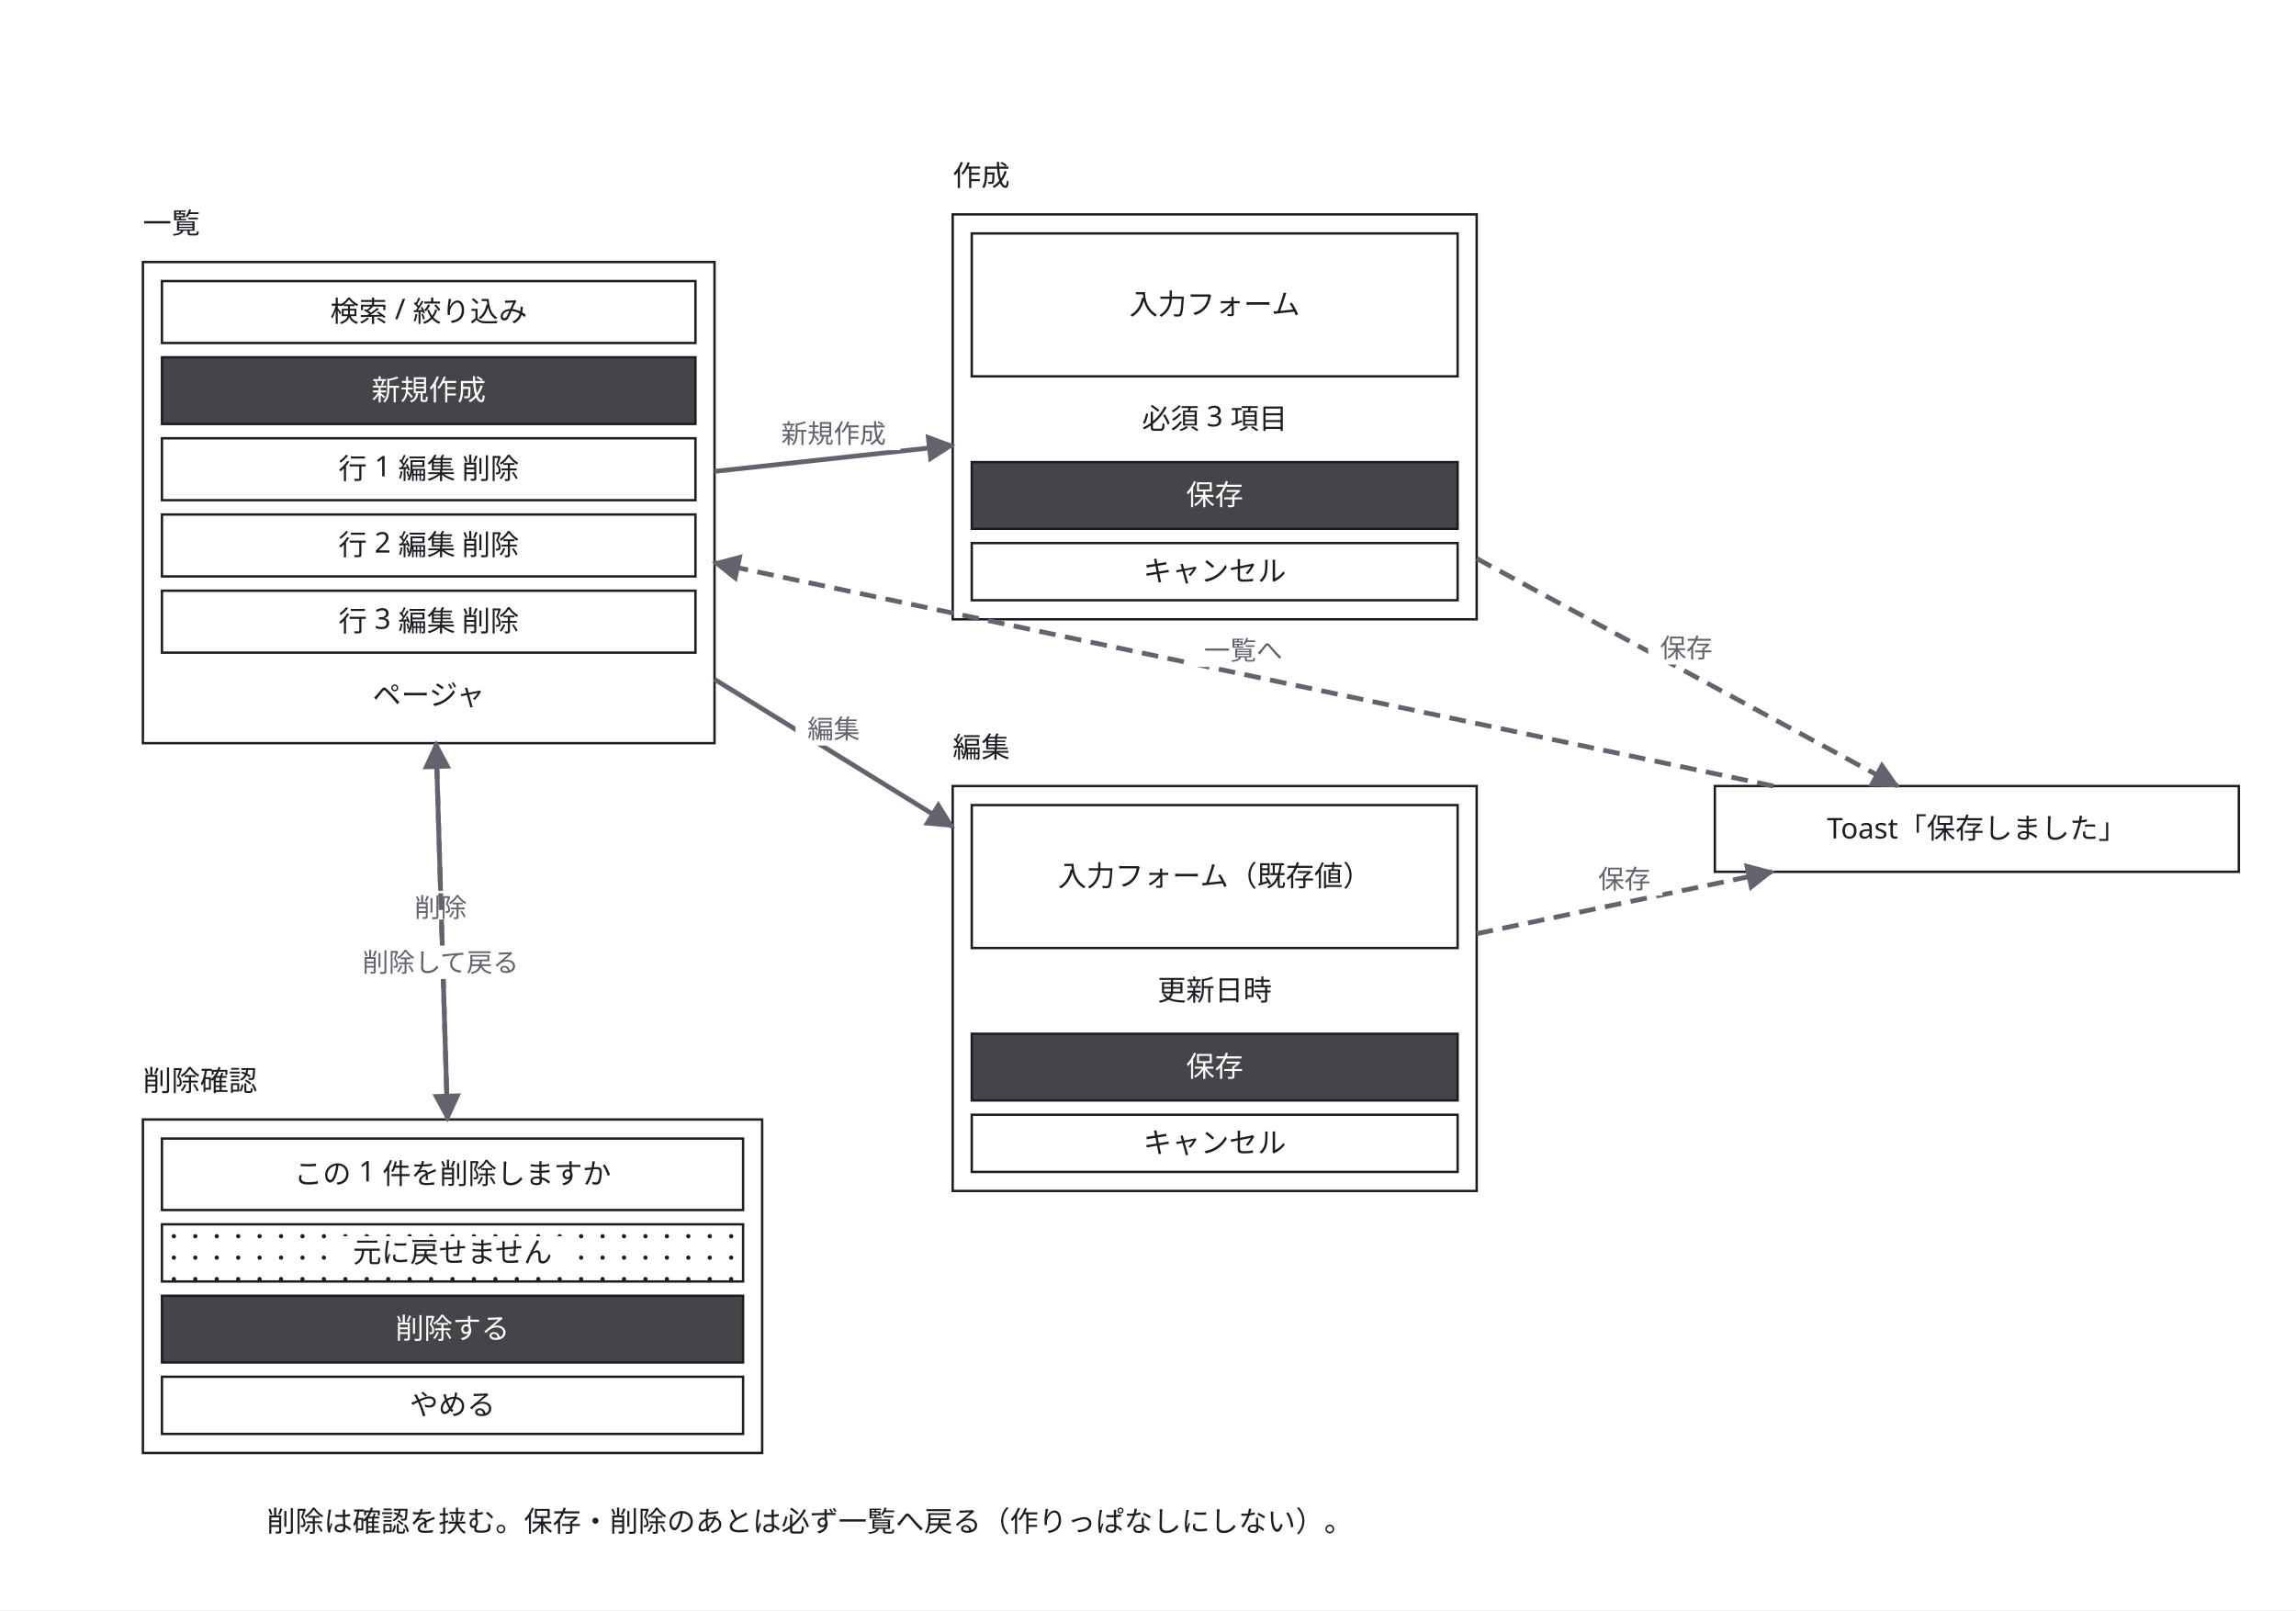
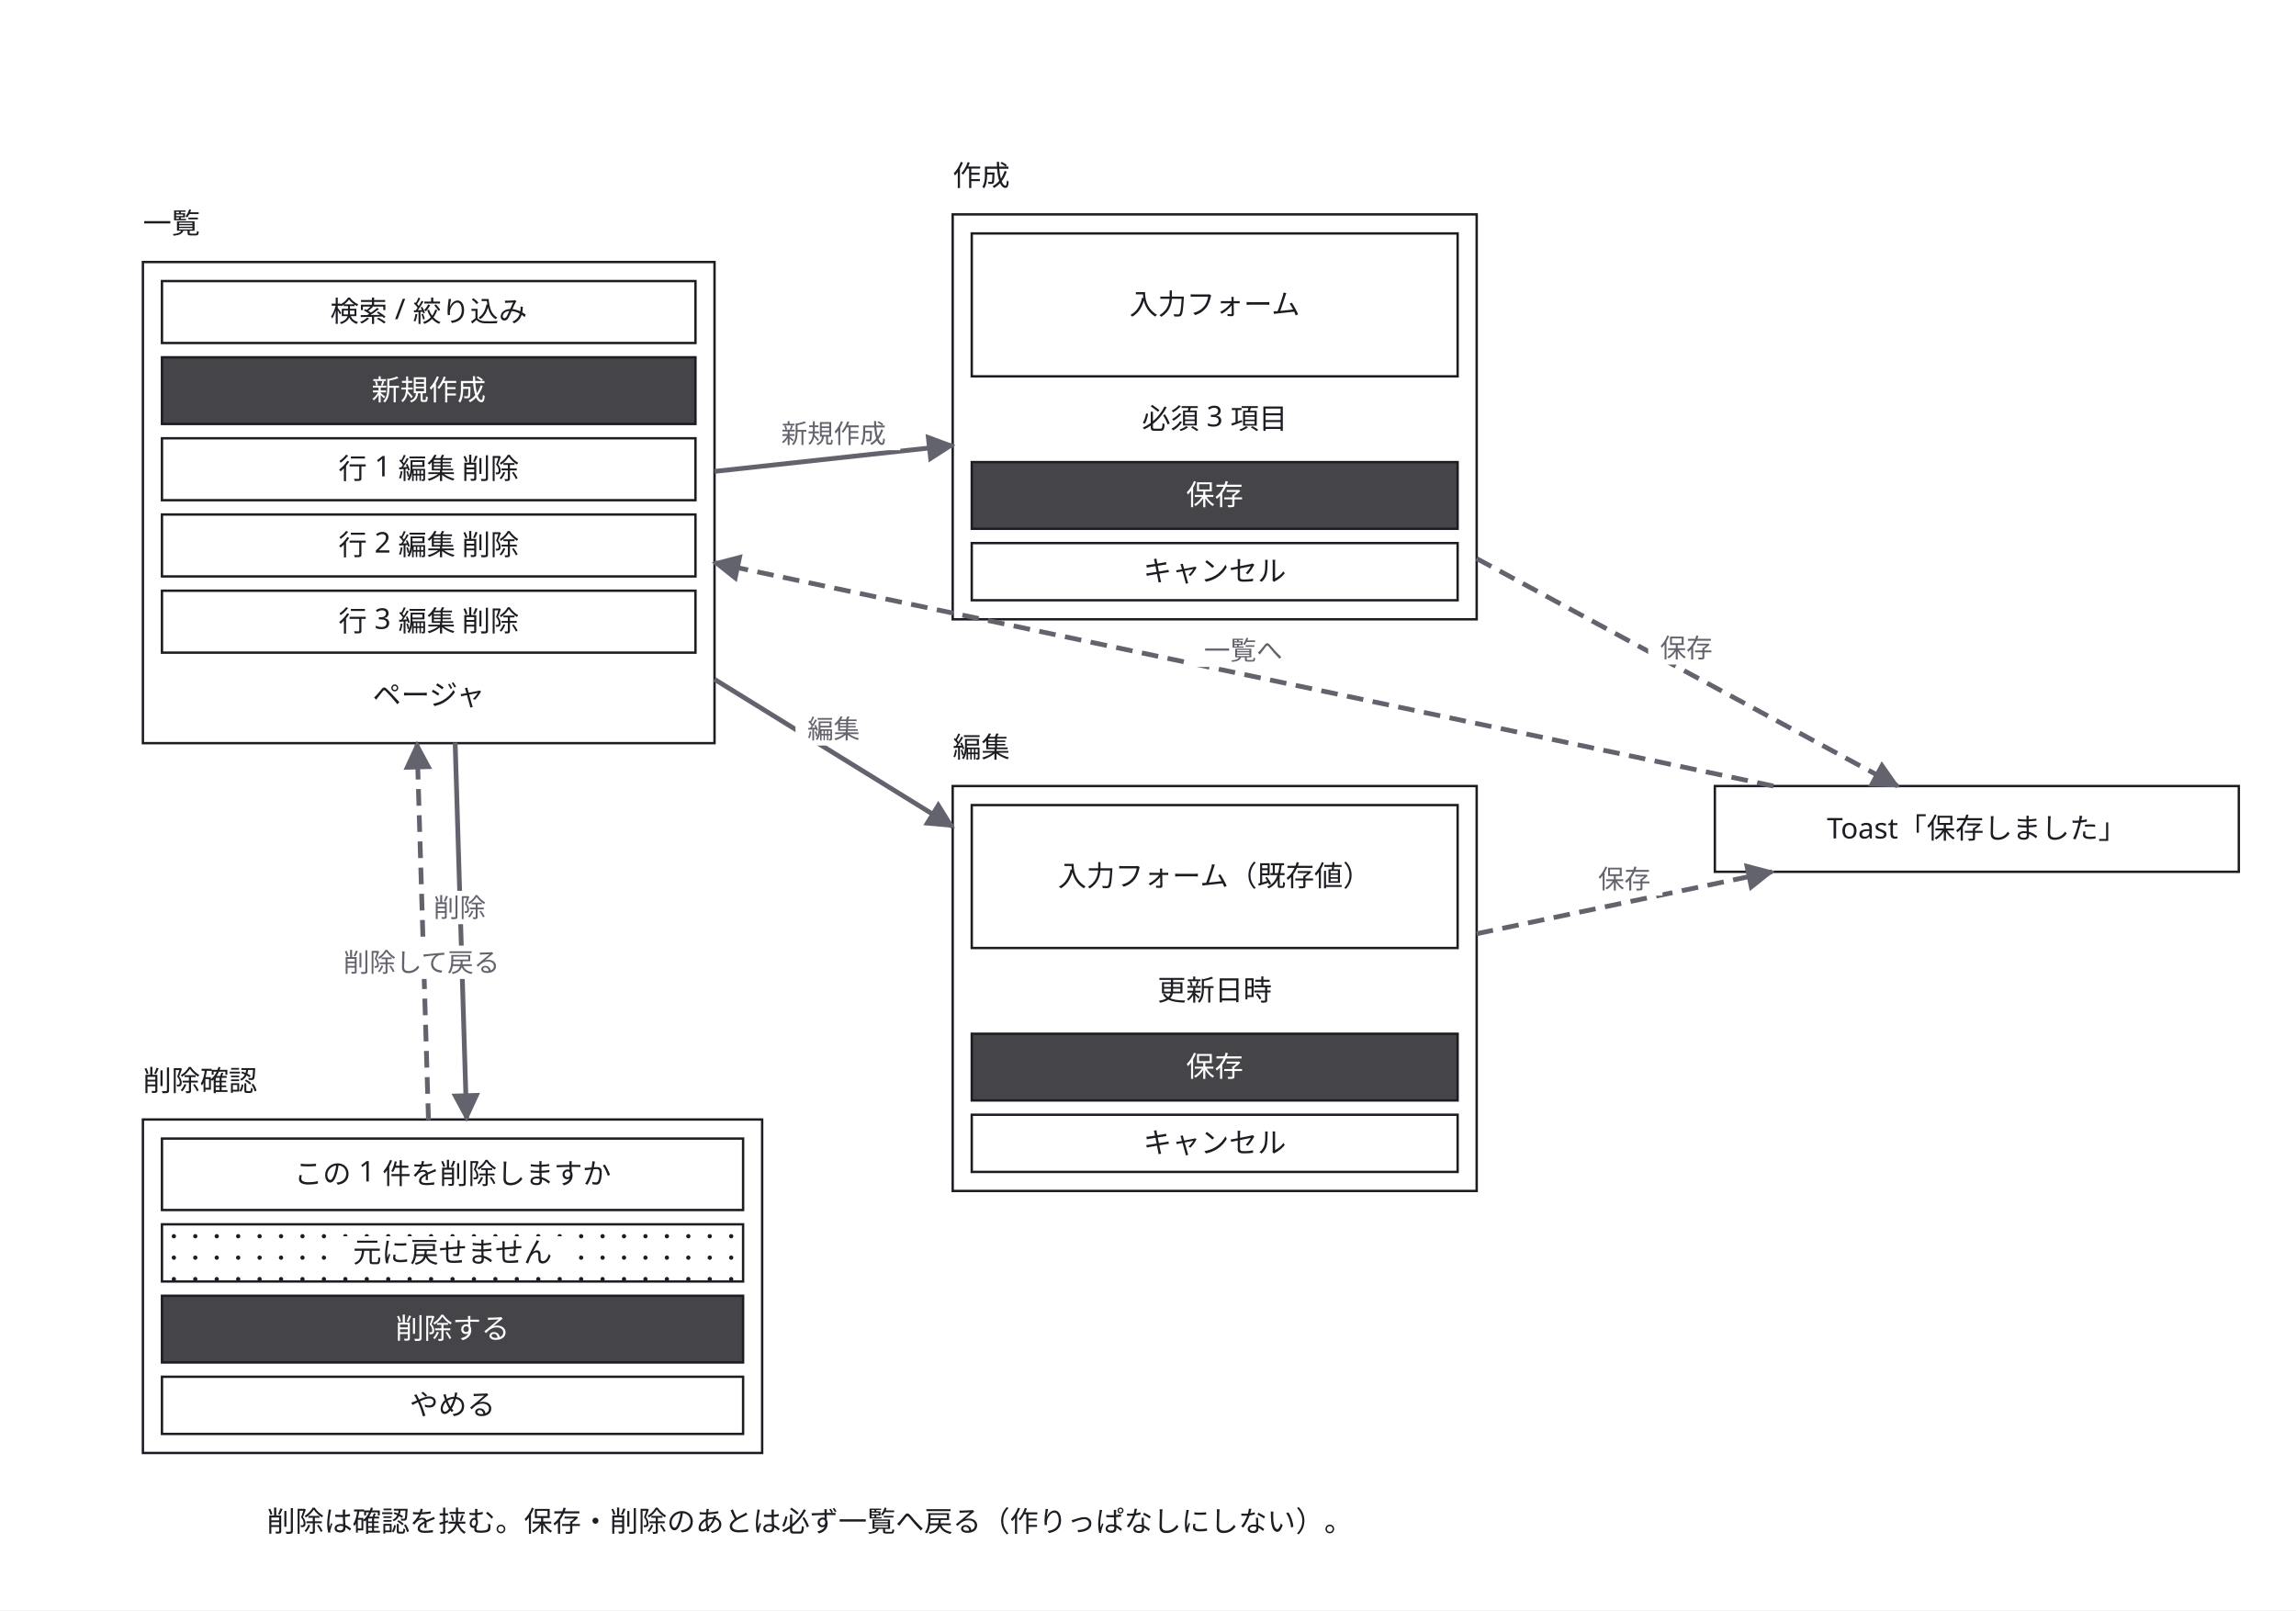
<svg xmlns="http://www.w3.org/2000/svg" width="964" height="676" viewBox="0 0 964 676">
  <defs>
    <marker id="arrow" viewBox="0 0 10 10" refX="9" refY="5" markerWidth="6" markerHeight="6" orient="auto">
      <path d="M 0 0 L 10 5 L 0 10 z" fill="#63636e" />
    </marker>
  </defs>
  <rect data-paper="1" x="0" y="0" width="964" height="676" fill="#ffffff" />
  <g data-node="l" data-pinned="false" data-shape="rect">
    <rect x="60" y="110" width="240" height="202" fill="#ffffff" stroke="#1c1c22" stroke-width="1" />
  </g>
  <g data-node="c" data-pinned="false" data-shape="rect">
    <rect x="400" y="90" width="220" height="170" fill="#ffffff" stroke="#1c1c22" stroke-width="1" />
  </g>
  <g data-node="e" data-pinned="false" data-shape="rect">
    <rect x="400" y="330" width="220" height="170" fill="#ffffff" stroke="#1c1c22" stroke-width="1" />
  </g>
  <g data-node="d" data-pinned="false" data-shape="rect">
    <rect x="60" y="470" width="260" height="140" fill="#ffffff" stroke="#1c1c22" stroke-width="1" />
  </g>
  <g data-node="note" data-pinned="false" data-shape="rect" />
  <g data-node="c_r0" data-pinned="false" data-shape="rect">
    <rect x="408" y="98" width="204" height="60" fill="#ffffff" stroke="#1c1c22" stroke-width="1" />
  </g>
  <g data-node="e_r0" data-pinned="false" data-shape="rect">
    <rect x="408" y="338" width="204" height="60" fill="#ffffff" stroke="#1c1c22" stroke-width="1" />
  </g>
  <g data-node="toast" data-pinned="false" data-shape="rect">
    <rect x="720" y="330" width="220" height="36" fill="#ffffff" stroke="#1c1c22" stroke-width="1" />
  </g>
  <g data-node="d_r0" data-pinned="false" data-shape="rect">
    <rect x="68" y="478" width="244" height="30" fill="#ffffff" stroke="#1c1c22" stroke-width="1" />
  </g>
  <g data-node="d_r2" data-pinned="false" data-shape="rect">
    <rect x="68" y="544" width="244" height="28" fill="#ffffff" stroke="#1c1c22" stroke-width="1" />
    <rect x="68" y="544" width="244" height="28" fill="#1c1c22" fill-opacity="0.82" />
  </g>
  <g data-node="l_r1" data-pinned="false" data-shape="rect">
    <rect x="68" y="150" width="224" height="28" fill="#ffffff" stroke="#1c1c22" stroke-width="1" />
    <rect x="68" y="150" width="224" height="28" fill="#1c1c22" fill-opacity="0.82" />
  </g>
  <g data-node="d_t" data-pinned="false" data-shape="rect" />
  <g data-node="d_r1" data-pinned="false" data-shape="rect">
    <rect x="68" y="514" width="244" height="24" fill="#ffffff" stroke="#1c1c22" stroke-width="1" />
    <circle cx="73" cy="519" r="0.9" fill="#1c1c22" />
    <circle cx="82" cy="519" r="0.9" fill="#1c1c22" />
    <circle cx="91" cy="519" r="0.9" fill="#1c1c22" />
    <circle cx="100" cy="519" r="0.9" fill="#1c1c22" />
    <circle cx="109" cy="519" r="0.9" fill="#1c1c22" />
    <circle cx="118" cy="519" r="0.9" fill="#1c1c22" />
    <circle cx="127" cy="519" r="0.9" fill="#1c1c22" />
    <circle cx="136" cy="519" r="0.9" fill="#1c1c22" />
    <circle cx="145" cy="519" r="0.9" fill="#1c1c22" />
    <circle cx="154" cy="519" r="0.9" fill="#1c1c22" />
    <circle cx="163" cy="519" r="0.9" fill="#1c1c22" />
    <circle cx="172" cy="519" r="0.9" fill="#1c1c22" />
    <circle cx="181" cy="519" r="0.9" fill="#1c1c22" />
    <circle cx="190" cy="519" r="0.9" fill="#1c1c22" />
    <circle cx="199" cy="519" r="0.9" fill="#1c1c22" />
    <circle cx="208" cy="519" r="0.9" fill="#1c1c22" />
    <circle cx="217" cy="519" r="0.9" fill="#1c1c22" />
    <circle cx="226" cy="519" r="0.9" fill="#1c1c22" />
    <circle cx="235" cy="519" r="0.9" fill="#1c1c22" />
    <circle cx="244" cy="519" r="0.9" fill="#1c1c22" />
    <circle cx="253" cy="519" r="0.9" fill="#1c1c22" />
    <circle cx="262" cy="519" r="0.9" fill="#1c1c22" />
    <circle cx="271" cy="519" r="0.9" fill="#1c1c22" />
    <circle cx="280" cy="519" r="0.9" fill="#1c1c22" />
    <circle cx="289" cy="519" r="0.9" fill="#1c1c22" />
    <circle cx="298" cy="519" r="0.9" fill="#1c1c22" />
    <circle cx="307" cy="519" r="0.9" fill="#1c1c22" />
    <circle cx="73" cy="528" r="0.9" fill="#1c1c22" />
    <circle cx="82" cy="528" r="0.9" fill="#1c1c22" />
    <circle cx="91" cy="528" r="0.9" fill="#1c1c22" />
    <circle cx="100" cy="528" r="0.9" fill="#1c1c22" />
    <circle cx="109" cy="528" r="0.9" fill="#1c1c22" />
    <circle cx="118" cy="528" r="0.9" fill="#1c1c22" />
    <circle cx="127" cy="528" r="0.9" fill="#1c1c22" />
    <circle cx="136" cy="528" r="0.9" fill="#1c1c22" />
    <circle cx="145" cy="528" r="0.9" fill="#1c1c22" />
    <circle cx="154" cy="528" r="0.9" fill="#1c1c22" />
    <circle cx="163" cy="528" r="0.9" fill="#1c1c22" />
    <circle cx="172" cy="528" r="0.9" fill="#1c1c22" />
    <circle cx="181" cy="528" r="0.9" fill="#1c1c22" />
    <circle cx="190" cy="528" r="0.9" fill="#1c1c22" />
    <circle cx="199" cy="528" r="0.9" fill="#1c1c22" />
    <circle cx="208" cy="528" r="0.9" fill="#1c1c22" />
    <circle cx="217" cy="528" r="0.9" fill="#1c1c22" />
    <circle cx="226" cy="528" r="0.9" fill="#1c1c22" />
    <circle cx="235" cy="528" r="0.9" fill="#1c1c22" />
    <circle cx="244" cy="528" r="0.9" fill="#1c1c22" />
    <circle cx="253" cy="528" r="0.9" fill="#1c1c22" />
    <circle cx="262" cy="528" r="0.9" fill="#1c1c22" />
    <circle cx="271" cy="528" r="0.9" fill="#1c1c22" />
    <circle cx="280" cy="528" r="0.9" fill="#1c1c22" />
    <circle cx="289" cy="528" r="0.9" fill="#1c1c22" />
    <circle cx="298" cy="528" r="0.9" fill="#1c1c22" />
    <circle cx="307" cy="528" r="0.9" fill="#1c1c22" />
    <circle cx="73" cy="537" r="0.9" fill="#1c1c22" />
    <circle cx="82" cy="537" r="0.9" fill="#1c1c22" />
    <circle cx="91" cy="537" r="0.9" fill="#1c1c22" />
    <circle cx="100" cy="537" r="0.9" fill="#1c1c22" />
    <circle cx="109" cy="537" r="0.9" fill="#1c1c22" />
    <circle cx="118" cy="537" r="0.9" fill="#1c1c22" />
    <circle cx="127" cy="537" r="0.9" fill="#1c1c22" />
    <circle cx="136" cy="537" r="0.9" fill="#1c1c22" />
    <circle cx="145" cy="537" r="0.9" fill="#1c1c22" />
    <circle cx="154" cy="537" r="0.9" fill="#1c1c22" />
    <circle cx="163" cy="537" r="0.9" fill="#1c1c22" />
    <circle cx="172" cy="537" r="0.9" fill="#1c1c22" />
    <circle cx="181" cy="537" r="0.9" fill="#1c1c22" />
    <circle cx="190" cy="537" r="0.9" fill="#1c1c22" />
    <circle cx="199" cy="537" r="0.9" fill="#1c1c22" />
    <circle cx="208" cy="537" r="0.9" fill="#1c1c22" />
    <circle cx="217" cy="537" r="0.9" fill="#1c1c22" />
    <circle cx="226" cy="537" r="0.9" fill="#1c1c22" />
    <circle cx="235" cy="537" r="0.9" fill="#1c1c22" />
    <circle cx="244" cy="537" r="0.9" fill="#1c1c22" />
    <circle cx="253" cy="537" r="0.9" fill="#1c1c22" />
    <circle cx="262" cy="537" r="0.9" fill="#1c1c22" />
    <circle cx="271" cy="537" r="0.9" fill="#1c1c22" />
    <circle cx="280" cy="537" r="0.9" fill="#1c1c22" />
    <circle cx="289" cy="537" r="0.9" fill="#1c1c22" />
    <circle cx="298" cy="537" r="0.9" fill="#1c1c22" />
    <circle cx="307" cy="537" r="0.9" fill="#1c1c22" />
  </g>
  <g data-node="d_r3" data-pinned="false" data-shape="rect">
    <rect x="68" y="578" width="244" height="24" fill="#ffffff" stroke="#1c1c22" stroke-width="1" />
  </g>
  <g data-node="l_r0" data-pinned="false" data-shape="rect">
    <rect x="68" y="118" width="224" height="26" fill="#ffffff" stroke="#1c1c22" stroke-width="1" />
  </g>
  <g data-node="l_r2" data-pinned="false" data-shape="rect">
    <rect x="68" y="184" width="224" height="26" fill="#ffffff" stroke="#1c1c22" stroke-width="1" />
  </g>
  <g data-node="l_r3" data-pinned="false" data-shape="rect">
    <rect x="68" y="216" width="224" height="26" fill="#ffffff" stroke="#1c1c22" stroke-width="1" />
  </g>
  <g data-node="l_r4" data-pinned="false" data-shape="rect">
    <rect x="68" y="248" width="224" height="26" fill="#ffffff" stroke="#1c1c22" stroke-width="1" />
  </g>
  <g data-node="l_t" data-pinned="false" data-shape="rect" />
  <g data-node="c_r2" data-pinned="false" data-shape="rect">
    <rect x="408" y="194" width="204" height="28" fill="#ffffff" stroke="#1c1c22" stroke-width="1" />
    <rect x="408" y="194" width="204" height="28" fill="#1c1c22" fill-opacity="0.82" />
  </g>
  <g data-node="e_r2" data-pinned="false" data-shape="rect">
    <rect x="408" y="434" width="204" height="28" fill="#ffffff" stroke="#1c1c22" stroke-width="1" />
    <rect x="408" y="434" width="204" height="28" fill="#1c1c22" fill-opacity="0.82" />
  </g>
  <g data-node="l_r5" data-pinned="false" data-shape="rect" />
  <g data-node="c_t" data-pinned="false" data-shape="rect" />
  <g data-node="e_t" data-pinned="false" data-shape="rect" />
  <g data-node="c_r1" data-pinned="false" data-shape="rect" />
  <g data-node="c_r3" data-pinned="false" data-shape="rect">
    <rect x="408" y="228" width="204" height="24" fill="#ffffff" stroke="#1c1c22" stroke-width="1" />
  </g>
  <g data-node="e_r1" data-pinned="false" data-shape="rect" />
  <g data-node="e_r3" data-pinned="false" data-shape="rect">
    <rect x="408" y="468" width="204" height="24" fill="#ffffff" stroke="#1c1c22" stroke-width="1" />
  </g>
  <g data-edge="l&gt;c" data-pinned="false">
    <path d="M 300 197.9 L 400 187" fill="none" stroke="#63636e" stroke-width="2" marker-end="url(#arrow)" />
    <rect data-edge-label="1" x="322" y="175" width="56" height="14" fill="#ffffff" />
    <text x="350" y="186" text-anchor="middle" font-family="sans-serif" font-size="11" fill="#63636e">新規作成</text>
  </g>
  <g data-edge="l&gt;e" data-pinned="false">
    <path d="M 300 285.2 L 400 347" fill="none" stroke="#63636e" stroke-width="2" marker-end="url(#arrow)" />
    <rect data-edge-label="1" x="334" y="299" width="32" height="14" fill="#ffffff" />
    <text x="350" y="310" text-anchor="middle" font-family="sans-serif" font-size="11" fill="#63636e">編集</text>
  </g>
  <g data-edge="l&gt;d" data-pinned="false">
-     <path d="M 183.1 312 L 187.9 470" fill="none" stroke="#63636e" stroke-width="2" marker-end="url(#arrow)" />
-     <rect data-edge-label="1" x="169" y="374" width="32" height="14" fill="#ffffff" />
-     <text x="185" y="385" text-anchor="middle" font-family="sans-serif" font-size="11" fill="#63636e">削除</text>
+     <path d="M 191.1 311.8 L 195.9 469.8" fill="none" stroke="#63636e" stroke-width="2" marker-end="url(#arrow)" />
+     <rect data-edge-label="1" x="177" y="374" width="32" height="14" fill="#ffffff" />
+     <text x="193" y="385" text-anchor="middle" font-family="sans-serif" font-size="11" fill="#63636e">削除</text>
  </g>
  <g data-edge="c&gt;toast" data-pinned="false">
    <path d="M 620 234.5 L 796.7 330" fill="none" stroke="#63636e" stroke-width="2" stroke-dasharray="7 4" marker-end="url(#arrow)" />
    <rect data-edge-label="1" x="692" y="265" width="32" height="14" fill="#ffffff" />
    <text x="708" y="276" text-anchor="middle" font-family="sans-serif" font-size="11" fill="#63636e">保存</text>
  </g>
  <g data-edge="e&gt;toast" data-pinned="false">
    <path d="M 620 392 L 744 366" fill="none" stroke="#63636e" stroke-width="2" stroke-dasharray="7 4" marker-end="url(#arrow)" />
    <rect data-edge-label="1" x="666" y="362" width="32" height="14" fill="#ffffff" />
    <text x="682" y="373" text-anchor="middle" font-family="sans-serif" font-size="11" fill="#63636e">保存</text>
  </g>
  <g data-edge="d&gt;l" data-pinned="false">
-     <path d="M 187.9 470 L 183.1 312" fill="none" stroke="#63636e" stroke-width="2" stroke-dasharray="7 4" marker-end="url(#arrow)" />
-     <rect data-edge-label="1" x="145" y="397" width="80" height="14" fill="#ffffff" />
-     <text x="185" y="408" text-anchor="middle" font-family="sans-serif" font-size="11" fill="#63636e">削除して戻る</text>
+     <path d="M 179.9 470.2 L 175.1 312.2" fill="none" stroke="#63636e" stroke-width="2" stroke-dasharray="7 4" marker-end="url(#arrow)" />
+     <rect data-edge-label="1" x="137" y="397" width="80" height="14" fill="#ffffff" />
+     <text x="177" y="408" text-anchor="middle" font-family="sans-serif" font-size="11" fill="#63636e">削除して戻る</text>
  </g>
  <g data-edge="toast&gt;l" data-pinned="false">
    <path d="M 744.6 330 L 300 236.3" fill="none" stroke="#63636e" stroke-width="2" stroke-dasharray="7 4" marker-end="url(#arrow)" />
    <rect data-edge-label="1" x="500" y="266" width="44" height="14" fill="#ffffff" />
    <text x="522" y="277" text-anchor="middle" font-family="sans-serif" font-size="11" fill="#63636e">一覧へ</text>
  </g>
  <g data-name="note">
    <text x="340" y="643" text-anchor="middle" font-family="sans-serif" font-size="12" fill="#1c1c22">削除は確認を挟む。保存・削除のあとは必ず一覧へ戻る（作りっぱなしにしない）。</text>
  </g>
  <g data-name="c_r0">
    <text x="510" y="132" text-anchor="middle" font-family="sans-serif" font-size="12" fill="#1c1c22">入力フォーム</text>
  </g>
  <g data-name="e_r0">
    <text x="510" y="372" text-anchor="middle" font-family="sans-serif" font-size="12" fill="#1c1c22">入力フォーム（既存値）</text>
  </g>
  <g data-name="toast">
    <text x="830" y="352" text-anchor="middle" font-family="sans-serif" font-size="12" fill="#1c1c22">Toast「保存しました」</text>
  </g>
  <g data-name="d_r0">
    <text x="190" y="497" text-anchor="middle" font-family="sans-serif" font-size="12" fill="#1c1c22">この 1 件を削除しますか</text>
  </g>
  <g data-name="d_r2">
    <text x="190" y="562" text-anchor="middle" font-family="sans-serif" font-size="12" fill="#ffffff">削除する</text>
  </g>
  <g data-name="l_r1">
    <text x="180" y="168" text-anchor="middle" font-family="sans-serif" font-size="12" fill="#ffffff">新規作成</text>
  </g>
  <g data-name="d_t">
    <text x="60" y="458" text-anchor="start" font-family="sans-serif" font-size="12" fill="#1c1c22">削除確認</text>
  </g>
  <g data-name="d_r1">
    <rect x="140" y="519" width="100" height="15" fill="#ffffff" />
    <text x="190" y="530" text-anchor="middle" font-family="sans-serif" font-size="12" fill="#1c1c22">元に戻せません</text>
  </g>
  <g data-name="d_r3">
    <text x="190" y="594" text-anchor="middle" font-family="sans-serif" font-size="12" fill="#1c1c22">やめる</text>
  </g>
  <g data-name="l_r0">
    <text x="180" y="135" text-anchor="middle" font-family="sans-serif" font-size="12" fill="#1c1c22">検索 / 絞り込み</text>
  </g>
  <g data-name="l_r2">
    <text x="180" y="201" text-anchor="middle" font-family="sans-serif" font-size="12" fill="#1c1c22">行 1  編集 削除</text>
  </g>
  <g data-name="l_r3">
    <text x="180" y="233" text-anchor="middle" font-family="sans-serif" font-size="12" fill="#1c1c22">行 2  編集 削除</text>
  </g>
  <g data-name="l_r4">
    <text x="180" y="265" text-anchor="middle" font-family="sans-serif" font-size="12" fill="#1c1c22">行 3  編集 削除</text>
  </g>
  <g data-name="l_t">
    <text x="60" y="98" text-anchor="start" font-family="sans-serif" font-size="12" fill="#1c1c22">一覧</text>
  </g>
  <g data-name="c_r2">
    <text x="510" y="212" text-anchor="middle" font-family="sans-serif" font-size="12" fill="#ffffff">保存</text>
  </g>
  <g data-name="e_r2">
    <text x="510" y="452" text-anchor="middle" font-family="sans-serif" font-size="12" fill="#ffffff">保存</text>
  </g>
  <g data-name="l_r5">
    <text x="180" y="296" text-anchor="middle" font-family="sans-serif" font-size="12" fill="#1c1c22">ページャ</text>
  </g>
  <g data-name="c_t">
    <text x="400" y="78" text-anchor="start" font-family="sans-serif" font-size="12" fill="#1c1c22">作成</text>
  </g>
  <g data-name="e_t">
    <text x="400" y="318" text-anchor="start" font-family="sans-serif" font-size="12" fill="#1c1c22">編集</text>
  </g>
  <g data-name="c_r1">
    <text x="510" y="180" text-anchor="middle" font-family="sans-serif" font-size="12" fill="#1c1c22">必須 3 項目</text>
  </g>
  <g data-name="c_r3">
    <text x="510" y="244" text-anchor="middle" font-family="sans-serif" font-size="12" fill="#1c1c22">キャンセル</text>
  </g>
  <g data-name="e_r1">
    <text x="510" y="420" text-anchor="middle" font-family="sans-serif" font-size="12" fill="#1c1c22">更新日時</text>
  </g>
  <g data-name="e_r3">
    <text x="510" y="484" text-anchor="middle" font-family="sans-serif" font-size="12" fill="#1c1c22">キャンセル</text>
  </g>
</svg>
